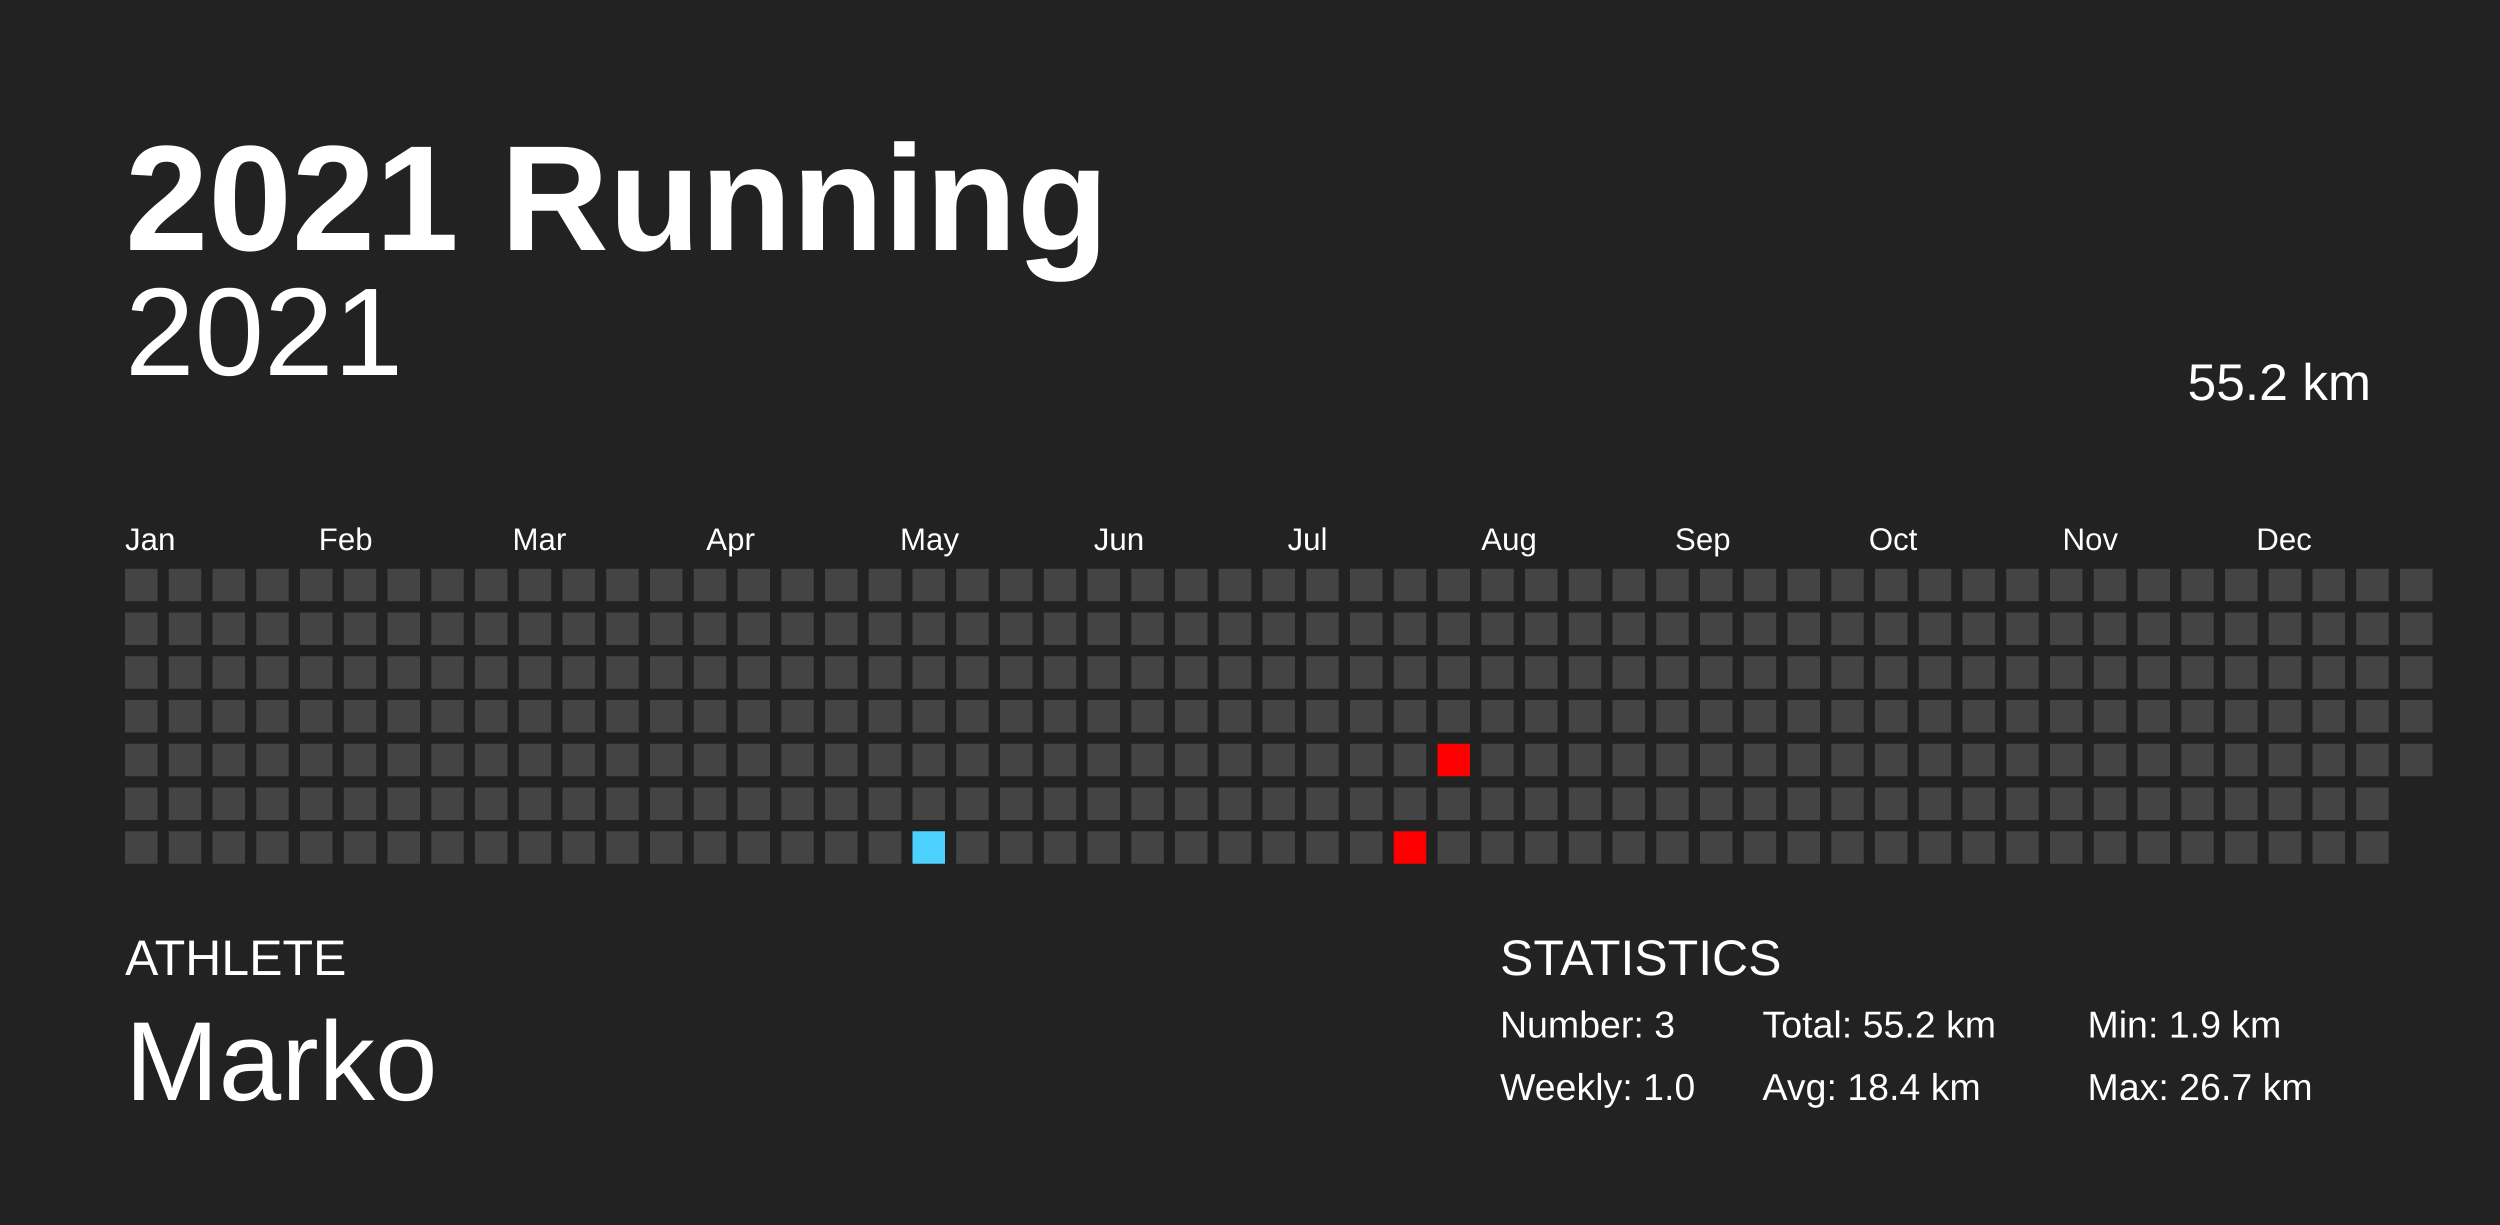
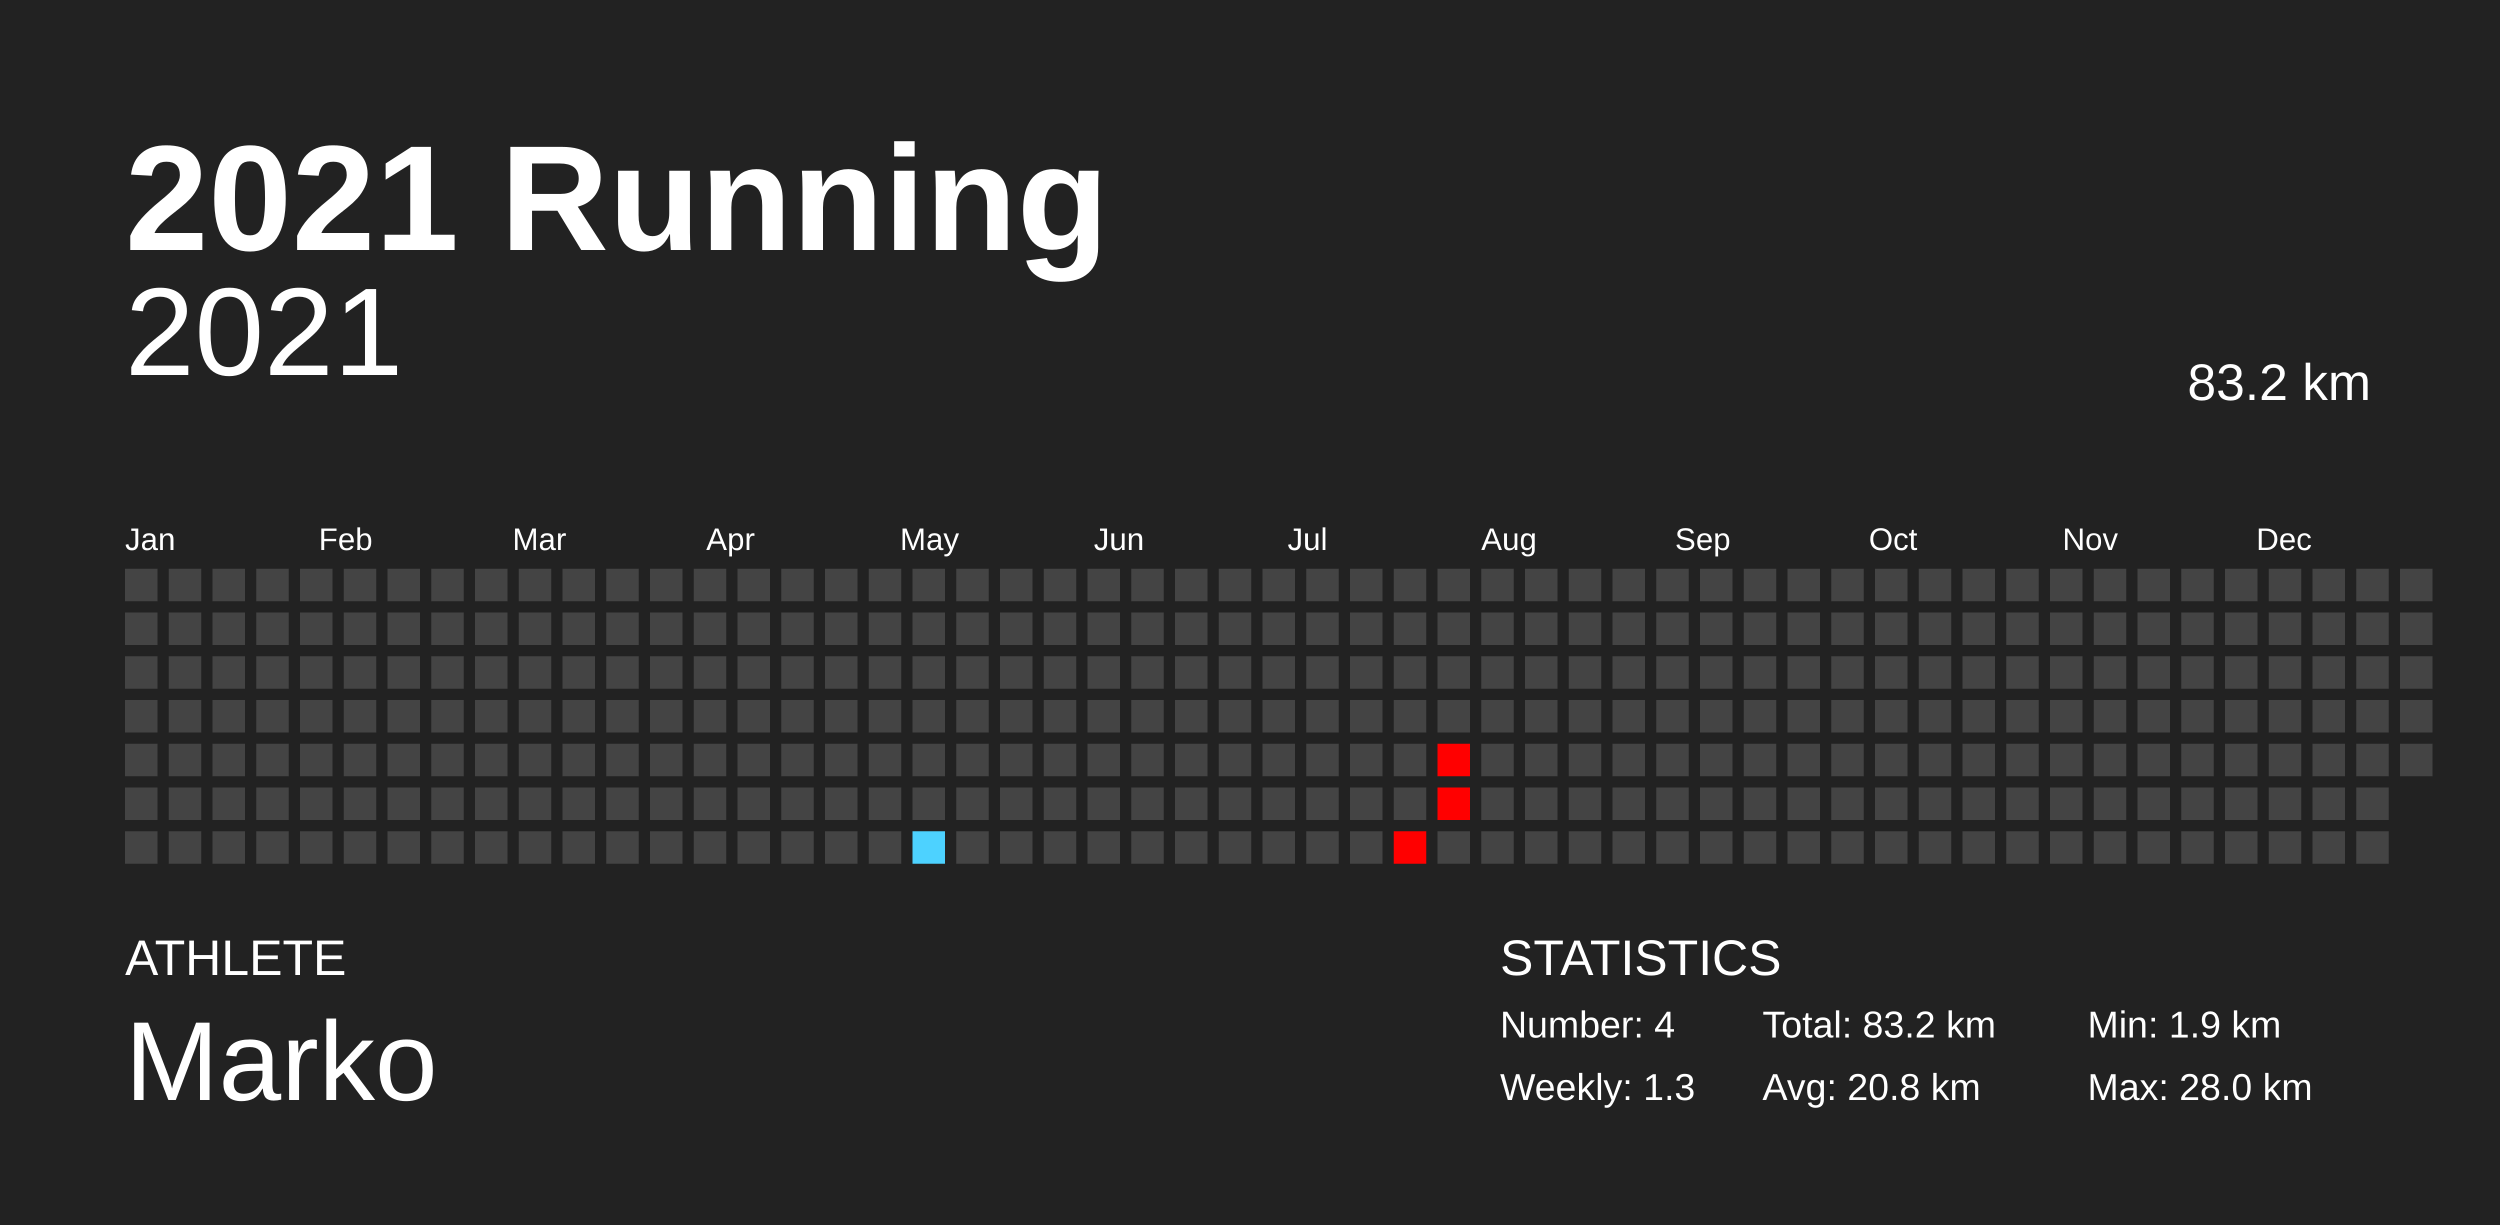
<svg xmlns="http://www.w3.org/2000/svg" baseProfile="full" height="98mm" version="1.1" viewBox="0,0,200,98" width="200mm">
  <defs />
  <rect fill="#222222" height="98" width="200" x="0" y="0" />
  <text fill="#FFFFFF" style="font-size:12px; font-family:Arial; font-weight:bold;" x="10" y="20">2021 Running</text>
  <text fill="#FFFFFF" style="font-size:4px; font-family:Arial" x="10" y="78">ATHLETE</text>
  <text fill="#FFFFFF" style="font-size:9px; font-family:Arial" x="10" y="88">Marko</text>
  <text fill="#FFFFFF" style="font-size:4px; font-family:Arial" x="120" y="78">STATISTICS</text>
-   <text fill="#FFFFFF" style="font-size:3px; font-family:Arial" x="120" y="83">Number: 3</text>
-   <text fill="#FFFFFF" style="font-size:3px; font-family:Arial" x="120" y="88">Weekly: 1.0</text>
-   <text fill="#FFFFFF" style="font-size:3px; font-family:Arial" x="141" y="83">Total: 55.2 km</text>
-   <text fill="#FFFFFF" style="font-size:3px; font-family:Arial" x="141" y="88">Avg: 18.4 km</text>
+   <text fill="#FFFFFF" style="font-size:3px; font-family:Arial" x="120" y="83">Number: 4</text>
+   <text fill="#FFFFFF" style="font-size:3px; font-family:Arial" x="120" y="88">Weekly: 1.3</text>
+   <text fill="#FFFFFF" style="font-size:3px; font-family:Arial" x="141" y="83">Total: 83.2 km</text>
+   <text fill="#FFFFFF" style="font-size:3px; font-family:Arial" x="141" y="88">Avg: 20.8 km</text>
  <text fill="#FFFFFF" style="font-size:3px; font-family:Arial" x="167" y="83">Min: 1.9 km</text>
-   <text fill="#FFFFFF" style="font-size:3px; font-family:Arial" x="167" y="88">Max: 26.7 km</text>
+   <text fill="#FFFFFF" style="font-size:3px; font-family:Arial" x="167" y="88">Max: 28.0 km</text>
  <text alignment-baseline="hanging" fill="#FFFFFF" style="font-size:10.0px; font-family:Arial;" x="10" y="30">2021</text>
-   <text alignment-baseline="hanging" fill="#FFFFFF" style="font-size:4.125px; font-family:Arial;" x="175" y="32">55.2 km</text>
+   <text alignment-baseline="hanging" fill="#FFFFFF" style="font-size:4.125px; font-family:Arial;" x="175" y="32">83.2 km</text>
  <text fill="#FFFFFF" style="font-size:2.5px; font-family:Arial" x="10.0" y="44">Jan</text>
  <text fill="#FFFFFF" style="font-size:2.5px; font-family:Arial" x="25.5" y="44">Feb</text>
  <text fill="#FFFFFF" style="font-size:2.5px; font-family:Arial" x="41.0" y="44">Mar</text>
  <text fill="#FFFFFF" style="font-size:2.5px; font-family:Arial" x="56.5" y="44">Apr</text>
  <text fill="#FFFFFF" style="font-size:2.5px; font-family:Arial" x="72.0" y="44">May</text>
  <text fill="#FFFFFF" style="font-size:2.5px; font-family:Arial" x="87.5" y="44">Jun</text>
  <text fill="#FFFFFF" style="font-size:2.5px; font-family:Arial" x="103.0" y="44">Jul</text>
  <text fill="#FFFFFF" style="font-size:2.5px; font-family:Arial" x="118.5" y="44">Aug</text>
  <text fill="#FFFFFF" style="font-size:2.5px; font-family:Arial" x="134.0" y="44">Sep</text>
  <text fill="#FFFFFF" style="font-size:2.5px; font-family:Arial" x="149.5" y="44">Oct</text>
  <text fill="#FFFFFF" style="font-size:2.5px; font-family:Arial" x="165.0" y="44">Nov</text>
  <text fill="#FFFFFF" style="font-size:2.5px; font-family:Arial" x="180.5" y="44">Dec</text>
  <rect fill="#444444" height="2.6" width="2.6" x="10.0" y="45.5" />
  <rect fill="#444444" height="2.6" width="2.6" x="10.0" y="49.0" />
  <rect fill="#444444" height="2.6" width="2.6" x="10.0" y="52.5" />
  <rect fill="#444444" height="2.6" width="2.6" x="10.0" y="56.0" />
  <rect fill="#444444" height="2.6" width="2.6" x="10.0" y="59.5" />
  <rect fill="#444444" height="2.6" width="2.6" x="10.0" y="63.0" />
  <rect fill="#444444" height="2.6" width="2.6" x="10.0" y="66.5" />
  <rect fill="#444444" height="2.6" width="2.6" x="13.5" y="45.5" />
  <rect fill="#444444" height="2.6" width="2.6" x="13.5" y="49.0" />
  <rect fill="#444444" height="2.6" width="2.6" x="13.5" y="52.5" />
  <rect fill="#444444" height="2.6" width="2.6" x="13.5" y="56.0" />
  <rect fill="#444444" height="2.6" width="2.6" x="13.5" y="59.5" />
  <rect fill="#444444" height="2.6" width="2.6" x="13.5" y="63.0" />
  <rect fill="#444444" height="2.6" width="2.6" x="13.5" y="66.5" />
  <rect fill="#444444" height="2.6" width="2.6" x="17.0" y="45.5" />
  <rect fill="#444444" height="2.6" width="2.6" x="17.0" y="49.0" />
  <rect fill="#444444" height="2.6" width="2.6" x="17.0" y="52.5" />
  <rect fill="#444444" height="2.6" width="2.6" x="17.0" y="56.0" />
  <rect fill="#444444" height="2.6" width="2.6" x="17.0" y="59.5" />
  <rect fill="#444444" height="2.6" width="2.6" x="17.0" y="63.0" />
  <rect fill="#444444" height="2.6" width="2.6" x="17.0" y="66.5" />
  <rect fill="#444444" height="2.6" width="2.6" x="20.5" y="45.5" />
  <rect fill="#444444" height="2.6" width="2.6" x="20.5" y="49.0" />
  <rect fill="#444444" height="2.6" width="2.6" x="20.5" y="52.5" />
  <rect fill="#444444" height="2.6" width="2.6" x="20.5" y="56.0" />
  <rect fill="#444444" height="2.6" width="2.6" x="20.5" y="59.5" />
  <rect fill="#444444" height="2.6" width="2.6" x="20.5" y="63.0" />
  <rect fill="#444444" height="2.6" width="2.6" x="20.5" y="66.5" />
  <rect fill="#444444" height="2.6" width="2.6" x="24.0" y="45.5" />
  <rect fill="#444444" height="2.6" width="2.6" x="24.0" y="49.0" />
  <rect fill="#444444" height="2.6" width="2.6" x="24.0" y="52.5" />
  <rect fill="#444444" height="2.6" width="2.6" x="24.0" y="56.0" />
  <rect fill="#444444" height="2.6" width="2.6" x="24.0" y="59.5" />
  <rect fill="#444444" height="2.6" width="2.6" x="24.0" y="63.0" />
  <rect fill="#444444" height="2.6" width="2.6" x="24.0" y="66.5" />
  <rect fill="#444444" height="2.6" width="2.6" x="27.5" y="45.5" />
  <rect fill="#444444" height="2.6" width="2.6" x="27.5" y="49.0" />
  <rect fill="#444444" height="2.6" width="2.6" x="27.5" y="52.5" />
  <rect fill="#444444" height="2.6" width="2.6" x="27.5" y="56.0" />
  <rect fill="#444444" height="2.6" width="2.6" x="27.5" y="59.5" />
  <rect fill="#444444" height="2.6" width="2.6" x="27.5" y="63.0" />
  <rect fill="#444444" height="2.6" width="2.6" x="27.5" y="66.5" />
  <rect fill="#444444" height="2.6" width="2.6" x="31.0" y="45.5" />
  <rect fill="#444444" height="2.6" width="2.6" x="31.0" y="49.0" />
  <rect fill="#444444" height="2.6" width="2.6" x="31.0" y="52.5" />
  <rect fill="#444444" height="2.6" width="2.6" x="31.0" y="56.0" />
  <rect fill="#444444" height="2.6" width="2.6" x="31.0" y="59.5" />
  <rect fill="#444444" height="2.6" width="2.6" x="31.0" y="63.0" />
  <rect fill="#444444" height="2.6" width="2.6" x="31.0" y="66.5" />
  <rect fill="#444444" height="2.6" width="2.6" x="34.5" y="45.5" />
  <rect fill="#444444" height="2.6" width="2.6" x="34.5" y="49.0" />
  <rect fill="#444444" height="2.6" width="2.6" x="34.5" y="52.5" />
  <rect fill="#444444" height="2.6" width="2.6" x="34.5" y="56.0" />
  <rect fill="#444444" height="2.6" width="2.6" x="34.5" y="59.5" />
  <rect fill="#444444" height="2.6" width="2.6" x="34.5" y="63.0" />
  <rect fill="#444444" height="2.6" width="2.6" x="34.5" y="66.5" />
  <rect fill="#444444" height="2.6" width="2.6" x="38.0" y="45.5" />
  <rect fill="#444444" height="2.6" width="2.6" x="38.0" y="49.0" />
  <rect fill="#444444" height="2.6" width="2.6" x="38.0" y="52.5" />
  <rect fill="#444444" height="2.6" width="2.6" x="38.0" y="56.0" />
  <rect fill="#444444" height="2.6" width="2.6" x="38.0" y="59.5" />
  <rect fill="#444444" height="2.6" width="2.6" x="38.0" y="63.0" />
  <rect fill="#444444" height="2.6" width="2.6" x="38.0" y="66.5" />
  <rect fill="#444444" height="2.6" width="2.6" x="41.5" y="45.5" />
  <rect fill="#444444" height="2.6" width="2.6" x="41.5" y="49.0" />
  <rect fill="#444444" height="2.6" width="2.6" x="41.5" y="52.5" />
  <rect fill="#444444" height="2.6" width="2.6" x="41.5" y="56.0" />
  <rect fill="#444444" height="2.6" width="2.6" x="41.5" y="59.5" />
  <rect fill="#444444" height="2.6" width="2.6" x="41.5" y="63.0" />
  <rect fill="#444444" height="2.6" width="2.6" x="41.5" y="66.5" />
  <rect fill="#444444" height="2.6" width="2.6" x="45.0" y="45.5" />
  <rect fill="#444444" height="2.6" width="2.6" x="45.0" y="49.0" />
  <rect fill="#444444" height="2.6" width="2.6" x="45.0" y="52.5" />
  <rect fill="#444444" height="2.6" width="2.6" x="45.0" y="56.0" />
  <rect fill="#444444" height="2.6" width="2.6" x="45.0" y="59.5" />
  <rect fill="#444444" height="2.6" width="2.6" x="45.0" y="63.0" />
  <rect fill="#444444" height="2.6" width="2.6" x="45.0" y="66.5" />
  <rect fill="#444444" height="2.6" width="2.6" x="48.5" y="45.5" />
  <rect fill="#444444" height="2.6" width="2.6" x="48.5" y="49.0" />
  <rect fill="#444444" height="2.6" width="2.6" x="48.5" y="52.5" />
  <rect fill="#444444" height="2.6" width="2.6" x="48.5" y="56.0" />
  <rect fill="#444444" height="2.6" width="2.6" x="48.5" y="59.5" />
  <rect fill="#444444" height="2.6" width="2.6" x="48.5" y="63.0" />
  <rect fill="#444444" height="2.6" width="2.6" x="48.5" y="66.5" />
  <rect fill="#444444" height="2.6" width="2.6" x="52.0" y="45.5" />
  <rect fill="#444444" height="2.6" width="2.6" x="52.0" y="49.0" />
  <rect fill="#444444" height="2.6" width="2.6" x="52.0" y="52.5" />
  <rect fill="#444444" height="2.6" width="2.6" x="52.0" y="56.0" />
  <rect fill="#444444" height="2.6" width="2.6" x="52.0" y="59.5" />
  <rect fill="#444444" height="2.6" width="2.6" x="52.0" y="63.0" />
  <rect fill="#444444" height="2.6" width="2.6" x="52.0" y="66.5" />
  <rect fill="#444444" height="2.6" width="2.6" x="55.5" y="45.5" />
  <rect fill="#444444" height="2.6" width="2.6" x="55.5" y="49.0" />
  <rect fill="#444444" height="2.6" width="2.6" x="55.5" y="52.5" />
  <rect fill="#444444" height="2.6" width="2.6" x="55.5" y="56.0" />
  <rect fill="#444444" height="2.6" width="2.6" x="55.5" y="59.5" />
  <rect fill="#444444" height="2.6" width="2.6" x="55.5" y="63.0" />
  <rect fill="#444444" height="2.6" width="2.6" x="55.5" y="66.5" />
  <rect fill="#444444" height="2.6" width="2.6" x="59.0" y="45.5" />
  <rect fill="#444444" height="2.6" width="2.6" x="59.0" y="49.0" />
  <rect fill="#444444" height="2.6" width="2.6" x="59.0" y="52.5" />
  <rect fill="#444444" height="2.6" width="2.6" x="59.0" y="56.0" />
  <rect fill="#444444" height="2.6" width="2.6" x="59.0" y="59.5" />
  <rect fill="#444444" height="2.6" width="2.6" x="59.0" y="63.0" />
  <rect fill="#444444" height="2.6" width="2.6" x="59.0" y="66.5" />
  <rect fill="#444444" height="2.6" width="2.6" x="62.5" y="45.5" />
  <rect fill="#444444" height="2.6" width="2.6" x="62.5" y="49.0" />
  <rect fill="#444444" height="2.6" width="2.6" x="62.5" y="52.5" />
  <rect fill="#444444" height="2.6" width="2.6" x="62.5" y="56.0" />
  <rect fill="#444444" height="2.6" width="2.6" x="62.5" y="59.5" />
  <rect fill="#444444" height="2.6" width="2.6" x="62.5" y="63.0" />
  <rect fill="#444444" height="2.6" width="2.6" x="62.5" y="66.5" />
  <rect fill="#444444" height="2.6" width="2.6" x="66.0" y="45.5" />
  <rect fill="#444444" height="2.6" width="2.6" x="66.0" y="49.0" />
  <rect fill="#444444" height="2.6" width="2.6" x="66.0" y="52.5" />
  <rect fill="#444444" height="2.6" width="2.6" x="66.0" y="56.0" />
  <rect fill="#444444" height="2.6" width="2.6" x="66.0" y="59.5" />
  <rect fill="#444444" height="2.6" width="2.6" x="66.0" y="63.0" />
  <rect fill="#444444" height="2.6" width="2.6" x="66.0" y="66.5" />
  <rect fill="#444444" height="2.6" width="2.6" x="69.5" y="45.5" />
  <rect fill="#444444" height="2.6" width="2.6" x="69.5" y="49.0" />
  <rect fill="#444444" height="2.6" width="2.6" x="69.5" y="52.5" />
  <rect fill="#444444" height="2.6" width="2.6" x="69.5" y="56.0" />
  <rect fill="#444444" height="2.6" width="2.6" x="69.5" y="59.5" />
  <rect fill="#444444" height="2.6" width="2.6" x="69.5" y="63.0" />
  <rect fill="#444444" height="2.6" width="2.6" x="69.5" y="66.5" />
  <rect fill="#444444" height="2.6" width="2.6" x="73.0" y="45.5" />
  <rect fill="#444444" height="2.6" width="2.6" x="73.0" y="49.0" />
  <rect fill="#444444" height="2.6" width="2.6" x="73.0" y="52.5" />
  <rect fill="#444444" height="2.6" width="2.6" x="73.0" y="56.0" />
  <rect fill="#444444" height="2.6" width="2.6" x="73.0" y="59.5" />
  <rect fill="#444444" height="2.6" width="2.6" x="73.0" y="63.0" />
  <rect fill="#4dd2ff" height="2.6" width="2.6" x="73.0" y="66.5" />
  <rect fill="#444444" height="2.6" width="2.6" x="76.5" y="45.5" />
  <rect fill="#444444" height="2.6" width="2.6" x="76.5" y="49.0" />
  <rect fill="#444444" height="2.6" width="2.6" x="76.5" y="52.5" />
  <rect fill="#444444" height="2.6" width="2.6" x="76.5" y="56.0" />
  <rect fill="#444444" height="2.6" width="2.6" x="76.5" y="59.5" />
  <rect fill="#444444" height="2.6" width="2.6" x="76.5" y="63.0" />
  <rect fill="#444444" height="2.6" width="2.6" x="76.5" y="66.5" />
  <rect fill="#444444" height="2.6" width="2.6" x="80.0" y="45.5" />
  <rect fill="#444444" height="2.6" width="2.6" x="80.0" y="49.0" />
  <rect fill="#444444" height="2.6" width="2.6" x="80.0" y="52.5" />
  <rect fill="#444444" height="2.6" width="2.6" x="80.0" y="56.0" />
  <rect fill="#444444" height="2.6" width="2.6" x="80.0" y="59.5" />
  <rect fill="#444444" height="2.6" width="2.6" x="80.0" y="63.0" />
  <rect fill="#444444" height="2.6" width="2.6" x="80.0" y="66.5" />
  <rect fill="#444444" height="2.6" width="2.6" x="83.5" y="45.5" />
  <rect fill="#444444" height="2.6" width="2.6" x="83.5" y="49.0" />
  <rect fill="#444444" height="2.6" width="2.6" x="83.5" y="52.5" />
  <rect fill="#444444" height="2.6" width="2.6" x="83.5" y="56.0" />
  <rect fill="#444444" height="2.6" width="2.6" x="83.5" y="59.5" />
  <rect fill="#444444" height="2.6" width="2.6" x="83.5" y="63.0" />
  <rect fill="#444444" height="2.6" width="2.6" x="83.5" y="66.5" />
  <rect fill="#444444" height="2.6" width="2.6" x="87.0" y="45.5" />
  <rect fill="#444444" height="2.6" width="2.6" x="87.0" y="49.0" />
  <rect fill="#444444" height="2.6" width="2.6" x="87.0" y="52.5" />
  <rect fill="#444444" height="2.6" width="2.6" x="87.0" y="56.0" />
  <rect fill="#444444" height="2.6" width="2.6" x="87.0" y="59.5" />
  <rect fill="#444444" height="2.6" width="2.6" x="87.0" y="63.0" />
  <rect fill="#444444" height="2.6" width="2.6" x="87.0" y="66.5" />
  <rect fill="#444444" height="2.6" width="2.6" x="90.5" y="45.5" />
  <rect fill="#444444" height="2.6" width="2.6" x="90.5" y="49.0" />
  <rect fill="#444444" height="2.6" width="2.6" x="90.5" y="52.5" />
  <rect fill="#444444" height="2.6" width="2.6" x="90.5" y="56.0" />
  <rect fill="#444444" height="2.6" width="2.6" x="90.5" y="59.5" />
  <rect fill="#444444" height="2.6" width="2.6" x="90.5" y="63.0" />
  <rect fill="#444444" height="2.6" width="2.6" x="90.5" y="66.5" />
  <rect fill="#444444" height="2.6" width="2.6" x="94.0" y="45.5" />
  <rect fill="#444444" height="2.6" width="2.6" x="94.0" y="49.0" />
  <rect fill="#444444" height="2.6" width="2.6" x="94.0" y="52.5" />
  <rect fill="#444444" height="2.6" width="2.6" x="94.0" y="56.0" />
  <rect fill="#444444" height="2.6" width="2.6" x="94.0" y="59.5" />
  <rect fill="#444444" height="2.6" width="2.6" x="94.0" y="63.0" />
  <rect fill="#444444" height="2.6" width="2.6" x="94.0" y="66.5" />
  <rect fill="#444444" height="2.6" width="2.6" x="97.5" y="45.5" />
  <rect fill="#444444" height="2.6" width="2.6" x="97.5" y="49.0" />
  <rect fill="#444444" height="2.6" width="2.6" x="97.5" y="52.5" />
  <rect fill="#444444" height="2.6" width="2.6" x="97.5" y="56.0" />
  <rect fill="#444444" height="2.6" width="2.6" x="97.5" y="59.5" />
  <rect fill="#444444" height="2.6" width="2.6" x="97.5" y="63.0" />
  <rect fill="#444444" height="2.6" width="2.6" x="97.5" y="66.5" />
  <rect fill="#444444" height="2.6" width="2.6" x="101.0" y="45.5" />
  <rect fill="#444444" height="2.6" width="2.6" x="101.0" y="49.0" />
  <rect fill="#444444" height="2.6" width="2.6" x="101.0" y="52.5" />
  <rect fill="#444444" height="2.6" width="2.6" x="101.0" y="56.0" />
  <rect fill="#444444" height="2.6" width="2.6" x="101.0" y="59.5" />
  <rect fill="#444444" height="2.6" width="2.6" x="101.0" y="63.0" />
  <rect fill="#444444" height="2.6" width="2.6" x="101.0" y="66.5" />
  <rect fill="#444444" height="2.6" width="2.6" x="104.5" y="45.5" />
  <rect fill="#444444" height="2.6" width="2.6" x="104.5" y="49.0" />
  <rect fill="#444444" height="2.6" width="2.6" x="104.5" y="52.5" />
  <rect fill="#444444" height="2.6" width="2.6" x="104.5" y="56.0" />
  <rect fill="#444444" height="2.6" width="2.6" x="104.5" y="59.5" />
  <rect fill="#444444" height="2.6" width="2.6" x="104.5" y="63.0" />
  <rect fill="#444444" height="2.6" width="2.6" x="104.5" y="66.5" />
  <rect fill="#444444" height="2.6" width="2.6" x="108.0" y="45.5" />
  <rect fill="#444444" height="2.6" width="2.6" x="108.0" y="49.0" />
  <rect fill="#444444" height="2.6" width="2.6" x="108.0" y="52.5" />
  <rect fill="#444444" height="2.6" width="2.6" x="108.0" y="56.0" />
  <rect fill="#444444" height="2.6" width="2.6" x="108.0" y="59.5" />
  <rect fill="#444444" height="2.6" width="2.6" x="108.0" y="63.0" />
  <rect fill="#444444" height="2.6" width="2.6" x="108.0" y="66.5" />
  <rect fill="#444444" height="2.6" width="2.6" x="111.5" y="45.5" />
  <rect fill="#444444" height="2.6" width="2.6" x="111.5" y="49.0" />
  <rect fill="#444444" height="2.6" width="2.6" x="111.5" y="52.5" />
  <rect fill="#444444" height="2.6" width="2.6" x="111.5" y="56.0" />
  <rect fill="#444444" height="2.6" width="2.6" x="111.5" y="59.5" />
  <rect fill="#444444" height="2.6" width="2.6" x="111.5" y="63.0" />
  <rect fill="red" height="2.6" width="2.6" x="111.5" y="66.5" />
  <rect fill="#444444" height="2.6" width="2.6" x="115.0" y="45.5" />
  <rect fill="#444444" height="2.6" width="2.6" x="115.0" y="49.0" />
  <rect fill="#444444" height="2.6" width="2.6" x="115.0" y="52.5" />
  <rect fill="#444444" height="2.6" width="2.6" x="115.0" y="56.0" />
  <rect fill="red" height="2.6" width="2.6" x="115.0" y="59.5" />
-   <rect fill="#444444" height="2.6" width="2.6" x="115.0" y="63.0" />
+   <rect fill="red" height="2.6" width="2.6" x="115.0" y="63.0" />
  <rect fill="#444444" height="2.6" width="2.6" x="115.0" y="66.5" />
  <rect fill="#444444" height="2.6" width="2.6" x="118.5" y="45.5" />
  <rect fill="#444444" height="2.6" width="2.6" x="118.5" y="49.0" />
  <rect fill="#444444" height="2.6" width="2.6" x="118.5" y="52.5" />
  <rect fill="#444444" height="2.6" width="2.6" x="118.5" y="56.0" />
  <rect fill="#444444" height="2.6" width="2.6" x="118.5" y="59.5" />
  <rect fill="#444444" height="2.6" width="2.6" x="118.5" y="63.0" />
  <rect fill="#444444" height="2.6" width="2.6" x="118.5" y="66.5" />
  <rect fill="#444444" height="2.6" width="2.6" x="122.0" y="45.5" />
  <rect fill="#444444" height="2.6" width="2.6" x="122.0" y="49.0" />
  <rect fill="#444444" height="2.6" width="2.6" x="122.0" y="52.5" />
  <rect fill="#444444" height="2.6" width="2.6" x="122.0" y="56.0" />
  <rect fill="#444444" height="2.6" width="2.6" x="122.0" y="59.5" />
  <rect fill="#444444" height="2.6" width="2.6" x="122.0" y="63.0" />
  <rect fill="#444444" height="2.6" width="2.6" x="122.0" y="66.5" />
  <rect fill="#444444" height="2.6" width="2.6" x="125.5" y="45.5" />
  <rect fill="#444444" height="2.6" width="2.6" x="125.5" y="49.0" />
  <rect fill="#444444" height="2.6" width="2.6" x="125.5" y="52.5" />
  <rect fill="#444444" height="2.6" width="2.6" x="125.5" y="56.0" />
  <rect fill="#444444" height="2.6" width="2.6" x="125.5" y="59.5" />
  <rect fill="#444444" height="2.6" width="2.6" x="125.5" y="63.0" />
  <rect fill="#444444" height="2.6" width="2.6" x="125.5" y="66.5" />
  <rect fill="#444444" height="2.6" width="2.6" x="129.0" y="45.5" />
  <rect fill="#444444" height="2.6" width="2.6" x="129.0" y="49.0" />
  <rect fill="#444444" height="2.6" width="2.6" x="129.0" y="52.5" />
  <rect fill="#444444" height="2.6" width="2.6" x="129.0" y="56.0" />
  <rect fill="#444444" height="2.6" width="2.6" x="129.0" y="59.5" />
  <rect fill="#444444" height="2.6" width="2.6" x="129.0" y="63.0" />
  <rect fill="#444444" height="2.6" width="2.6" x="129.0" y="66.5" />
  <rect fill="#444444" height="2.6" width="2.6" x="132.5" y="45.5" />
  <rect fill="#444444" height="2.6" width="2.6" x="132.5" y="49.0" />
  <rect fill="#444444" height="2.6" width="2.6" x="132.5" y="52.5" />
  <rect fill="#444444" height="2.6" width="2.6" x="132.5" y="56.0" />
  <rect fill="#444444" height="2.6" width="2.6" x="132.5" y="59.5" />
  <rect fill="#444444" height="2.6" width="2.6" x="132.5" y="63.0" />
  <rect fill="#444444" height="2.6" width="2.6" x="132.5" y="66.5" />
  <rect fill="#444444" height="2.6" width="2.6" x="136.0" y="45.5" />
  <rect fill="#444444" height="2.6" width="2.6" x="136.0" y="49.0" />
  <rect fill="#444444" height="2.6" width="2.6" x="136.0" y="52.5" />
  <rect fill="#444444" height="2.6" width="2.6" x="136.0" y="56.0" />
  <rect fill="#444444" height="2.6" width="2.6" x="136.0" y="59.5" />
  <rect fill="#444444" height="2.6" width="2.6" x="136.0" y="63.0" />
  <rect fill="#444444" height="2.6" width="2.6" x="136.0" y="66.5" />
  <rect fill="#444444" height="2.6" width="2.6" x="139.5" y="45.5" />
  <rect fill="#444444" height="2.6" width="2.6" x="139.5" y="49.0" />
  <rect fill="#444444" height="2.6" width="2.6" x="139.5" y="52.5" />
  <rect fill="#444444" height="2.6" width="2.6" x="139.5" y="56.0" />
  <rect fill="#444444" height="2.6" width="2.6" x="139.5" y="59.5" />
  <rect fill="#444444" height="2.6" width="2.6" x="139.5" y="63.0" />
  <rect fill="#444444" height="2.6" width="2.6" x="139.5" y="66.5" />
  <rect fill="#444444" height="2.6" width="2.6" x="143.0" y="45.5" />
  <rect fill="#444444" height="2.6" width="2.6" x="143.0" y="49.0" />
  <rect fill="#444444" height="2.6" width="2.6" x="143.0" y="52.5" />
  <rect fill="#444444" height="2.6" width="2.6" x="143.0" y="56.0" />
  <rect fill="#444444" height="2.6" width="2.6" x="143.0" y="59.5" />
  <rect fill="#444444" height="2.6" width="2.6" x="143.0" y="63.0" />
  <rect fill="#444444" height="2.6" width="2.6" x="143.0" y="66.5" />
  <rect fill="#444444" height="2.6" width="2.6" x="146.5" y="45.5" />
  <rect fill="#444444" height="2.6" width="2.6" x="146.5" y="49.0" />
  <rect fill="#444444" height="2.6" width="2.6" x="146.5" y="52.5" />
  <rect fill="#444444" height="2.6" width="2.6" x="146.5" y="56.0" />
  <rect fill="#444444" height="2.6" width="2.6" x="146.5" y="59.5" />
  <rect fill="#444444" height="2.6" width="2.6" x="146.5" y="63.0" />
  <rect fill="#444444" height="2.6" width="2.6" x="146.5" y="66.5" />
  <rect fill="#444444" height="2.6" width="2.6" x="150.0" y="45.5" />
  <rect fill="#444444" height="2.6" width="2.6" x="150.0" y="49.0" />
  <rect fill="#444444" height="2.6" width="2.6" x="150.0" y="52.5" />
  <rect fill="#444444" height="2.6" width="2.6" x="150.0" y="56.0" />
  <rect fill="#444444" height="2.6" width="2.6" x="150.0" y="59.5" />
  <rect fill="#444444" height="2.6" width="2.6" x="150.0" y="63.0" />
  <rect fill="#444444" height="2.6" width="2.6" x="150.0" y="66.5" />
  <rect fill="#444444" height="2.6" width="2.6" x="153.5" y="45.5" />
  <rect fill="#444444" height="2.6" width="2.6" x="153.5" y="49.0" />
  <rect fill="#444444" height="2.6" width="2.6" x="153.5" y="52.5" />
  <rect fill="#444444" height="2.6" width="2.6" x="153.5" y="56.0" />
  <rect fill="#444444" height="2.6" width="2.6" x="153.5" y="59.5" />
  <rect fill="#444444" height="2.6" width="2.6" x="153.5" y="63.0" />
  <rect fill="#444444" height="2.6" width="2.6" x="153.5" y="66.5" />
  <rect fill="#444444" height="2.6" width="2.6" x="157.0" y="45.5" />
  <rect fill="#444444" height="2.6" width="2.6" x="157.0" y="49.0" />
  <rect fill="#444444" height="2.6" width="2.6" x="157.0" y="52.5" />
  <rect fill="#444444" height="2.6" width="2.6" x="157.0" y="56.0" />
  <rect fill="#444444" height="2.6" width="2.6" x="157.0" y="59.5" />
  <rect fill="#444444" height="2.6" width="2.6" x="157.0" y="63.0" />
  <rect fill="#444444" height="2.6" width="2.6" x="157.0" y="66.5" />
  <rect fill="#444444" height="2.6" width="2.6" x="160.5" y="45.5" />
  <rect fill="#444444" height="2.6" width="2.6" x="160.5" y="49.0" />
  <rect fill="#444444" height="2.6" width="2.6" x="160.5" y="52.5" />
  <rect fill="#444444" height="2.6" width="2.6" x="160.5" y="56.0" />
  <rect fill="#444444" height="2.6" width="2.6" x="160.5" y="59.5" />
  <rect fill="#444444" height="2.6" width="2.6" x="160.5" y="63.0" />
  <rect fill="#444444" height="2.6" width="2.6" x="160.5" y="66.5" />
  <rect fill="#444444" height="2.6" width="2.6" x="164.0" y="45.5" />
  <rect fill="#444444" height="2.6" width="2.6" x="164.0" y="49.0" />
  <rect fill="#444444" height="2.6" width="2.6" x="164.0" y="52.5" />
  <rect fill="#444444" height="2.6" width="2.6" x="164.0" y="56.0" />
  <rect fill="#444444" height="2.6" width="2.6" x="164.0" y="59.5" />
  <rect fill="#444444" height="2.6" width="2.6" x="164.0" y="63.0" />
  <rect fill="#444444" height="2.6" width="2.6" x="164.0" y="66.5" />
  <rect fill="#444444" height="2.6" width="2.6" x="167.5" y="45.5" />
  <rect fill="#444444" height="2.6" width="2.6" x="167.5" y="49.0" />
  <rect fill="#444444" height="2.6" width="2.6" x="167.5" y="52.5" />
  <rect fill="#444444" height="2.6" width="2.6" x="167.5" y="56.0" />
  <rect fill="#444444" height="2.6" width="2.6" x="167.5" y="59.5" />
  <rect fill="#444444" height="2.6" width="2.6" x="167.5" y="63.0" />
  <rect fill="#444444" height="2.6" width="2.6" x="167.5" y="66.5" />
  <rect fill="#444444" height="2.6" width="2.6" x="171.0" y="45.5" />
  <rect fill="#444444" height="2.6" width="2.6" x="171.0" y="49.0" />
  <rect fill="#444444" height="2.6" width="2.6" x="171.0" y="52.5" />
  <rect fill="#444444" height="2.6" width="2.6" x="171.0" y="56.0" />
  <rect fill="#444444" height="2.6" width="2.6" x="171.0" y="59.5" />
  <rect fill="#444444" height="2.6" width="2.6" x="171.0" y="63.0" />
  <rect fill="#444444" height="2.6" width="2.6" x="171.0" y="66.5" />
  <rect fill="#444444" height="2.6" width="2.6" x="174.5" y="45.5" />
  <rect fill="#444444" height="2.6" width="2.6" x="174.5" y="49.0" />
  <rect fill="#444444" height="2.6" width="2.6" x="174.5" y="52.5" />
  <rect fill="#444444" height="2.6" width="2.6" x="174.5" y="56.0" />
  <rect fill="#444444" height="2.6" width="2.6" x="174.5" y="59.5" />
  <rect fill="#444444" height="2.6" width="2.6" x="174.5" y="63.0" />
  <rect fill="#444444" height="2.6" width="2.6" x="174.5" y="66.5" />
  <rect fill="#444444" height="2.6" width="2.6" x="178.0" y="45.5" />
  <rect fill="#444444" height="2.6" width="2.6" x="178.0" y="49.0" />
  <rect fill="#444444" height="2.6" width="2.6" x="178.0" y="52.5" />
  <rect fill="#444444" height="2.6" width="2.6" x="178.0" y="56.0" />
  <rect fill="#444444" height="2.6" width="2.6" x="178.0" y="59.5" />
  <rect fill="#444444" height="2.6" width="2.6" x="178.0" y="63.0" />
  <rect fill="#444444" height="2.6" width="2.6" x="178.0" y="66.5" />
  <rect fill="#444444" height="2.6" width="2.6" x="181.5" y="45.5" />
  <rect fill="#444444" height="2.6" width="2.6" x="181.5" y="49.0" />
  <rect fill="#444444" height="2.6" width="2.6" x="181.5" y="52.5" />
  <rect fill="#444444" height="2.6" width="2.6" x="181.5" y="56.0" />
  <rect fill="#444444" height="2.6" width="2.6" x="181.5" y="59.5" />
  <rect fill="#444444" height="2.6" width="2.6" x="181.5" y="63.0" />
  <rect fill="#444444" height="2.6" width="2.6" x="181.5" y="66.5" />
  <rect fill="#444444" height="2.6" width="2.6" x="185.0" y="45.5" />
  <rect fill="#444444" height="2.6" width="2.6" x="185.0" y="49.0" />
  <rect fill="#444444" height="2.6" width="2.6" x="185.0" y="52.5" />
  <rect fill="#444444" height="2.6" width="2.6" x="185.0" y="56.0" />
  <rect fill="#444444" height="2.6" width="2.6" x="185.0" y="59.5" />
  <rect fill="#444444" height="2.6" width="2.6" x="185.0" y="63.0" />
  <rect fill="#444444" height="2.6" width="2.6" x="185.0" y="66.5" />
  <rect fill="#444444" height="2.6" width="2.6" x="188.5" y="45.5" />
  <rect fill="#444444" height="2.6" width="2.6" x="188.5" y="49.0" />
  <rect fill="#444444" height="2.6" width="2.6" x="188.5" y="52.5" />
  <rect fill="#444444" height="2.6" width="2.6" x="188.5" y="56.0" />
  <rect fill="#444444" height="2.6" width="2.6" x="188.5" y="59.5" />
  <rect fill="#444444" height="2.6" width="2.6" x="188.5" y="63.0" />
  <rect fill="#444444" height="2.6" width="2.6" x="188.5" y="66.5" />
  <rect fill="#444444" height="2.6" width="2.6" x="192.0" y="45.5" />
  <rect fill="#444444" height="2.6" width="2.6" x="192.0" y="49.0" />
  <rect fill="#444444" height="2.6" width="2.6" x="192.0" y="52.5" />
  <rect fill="#444444" height="2.6" width="2.6" x="192.0" y="56.0" />
  <rect fill="#444444" height="2.6" width="2.6" x="192.0" y="59.5" />
</svg>
